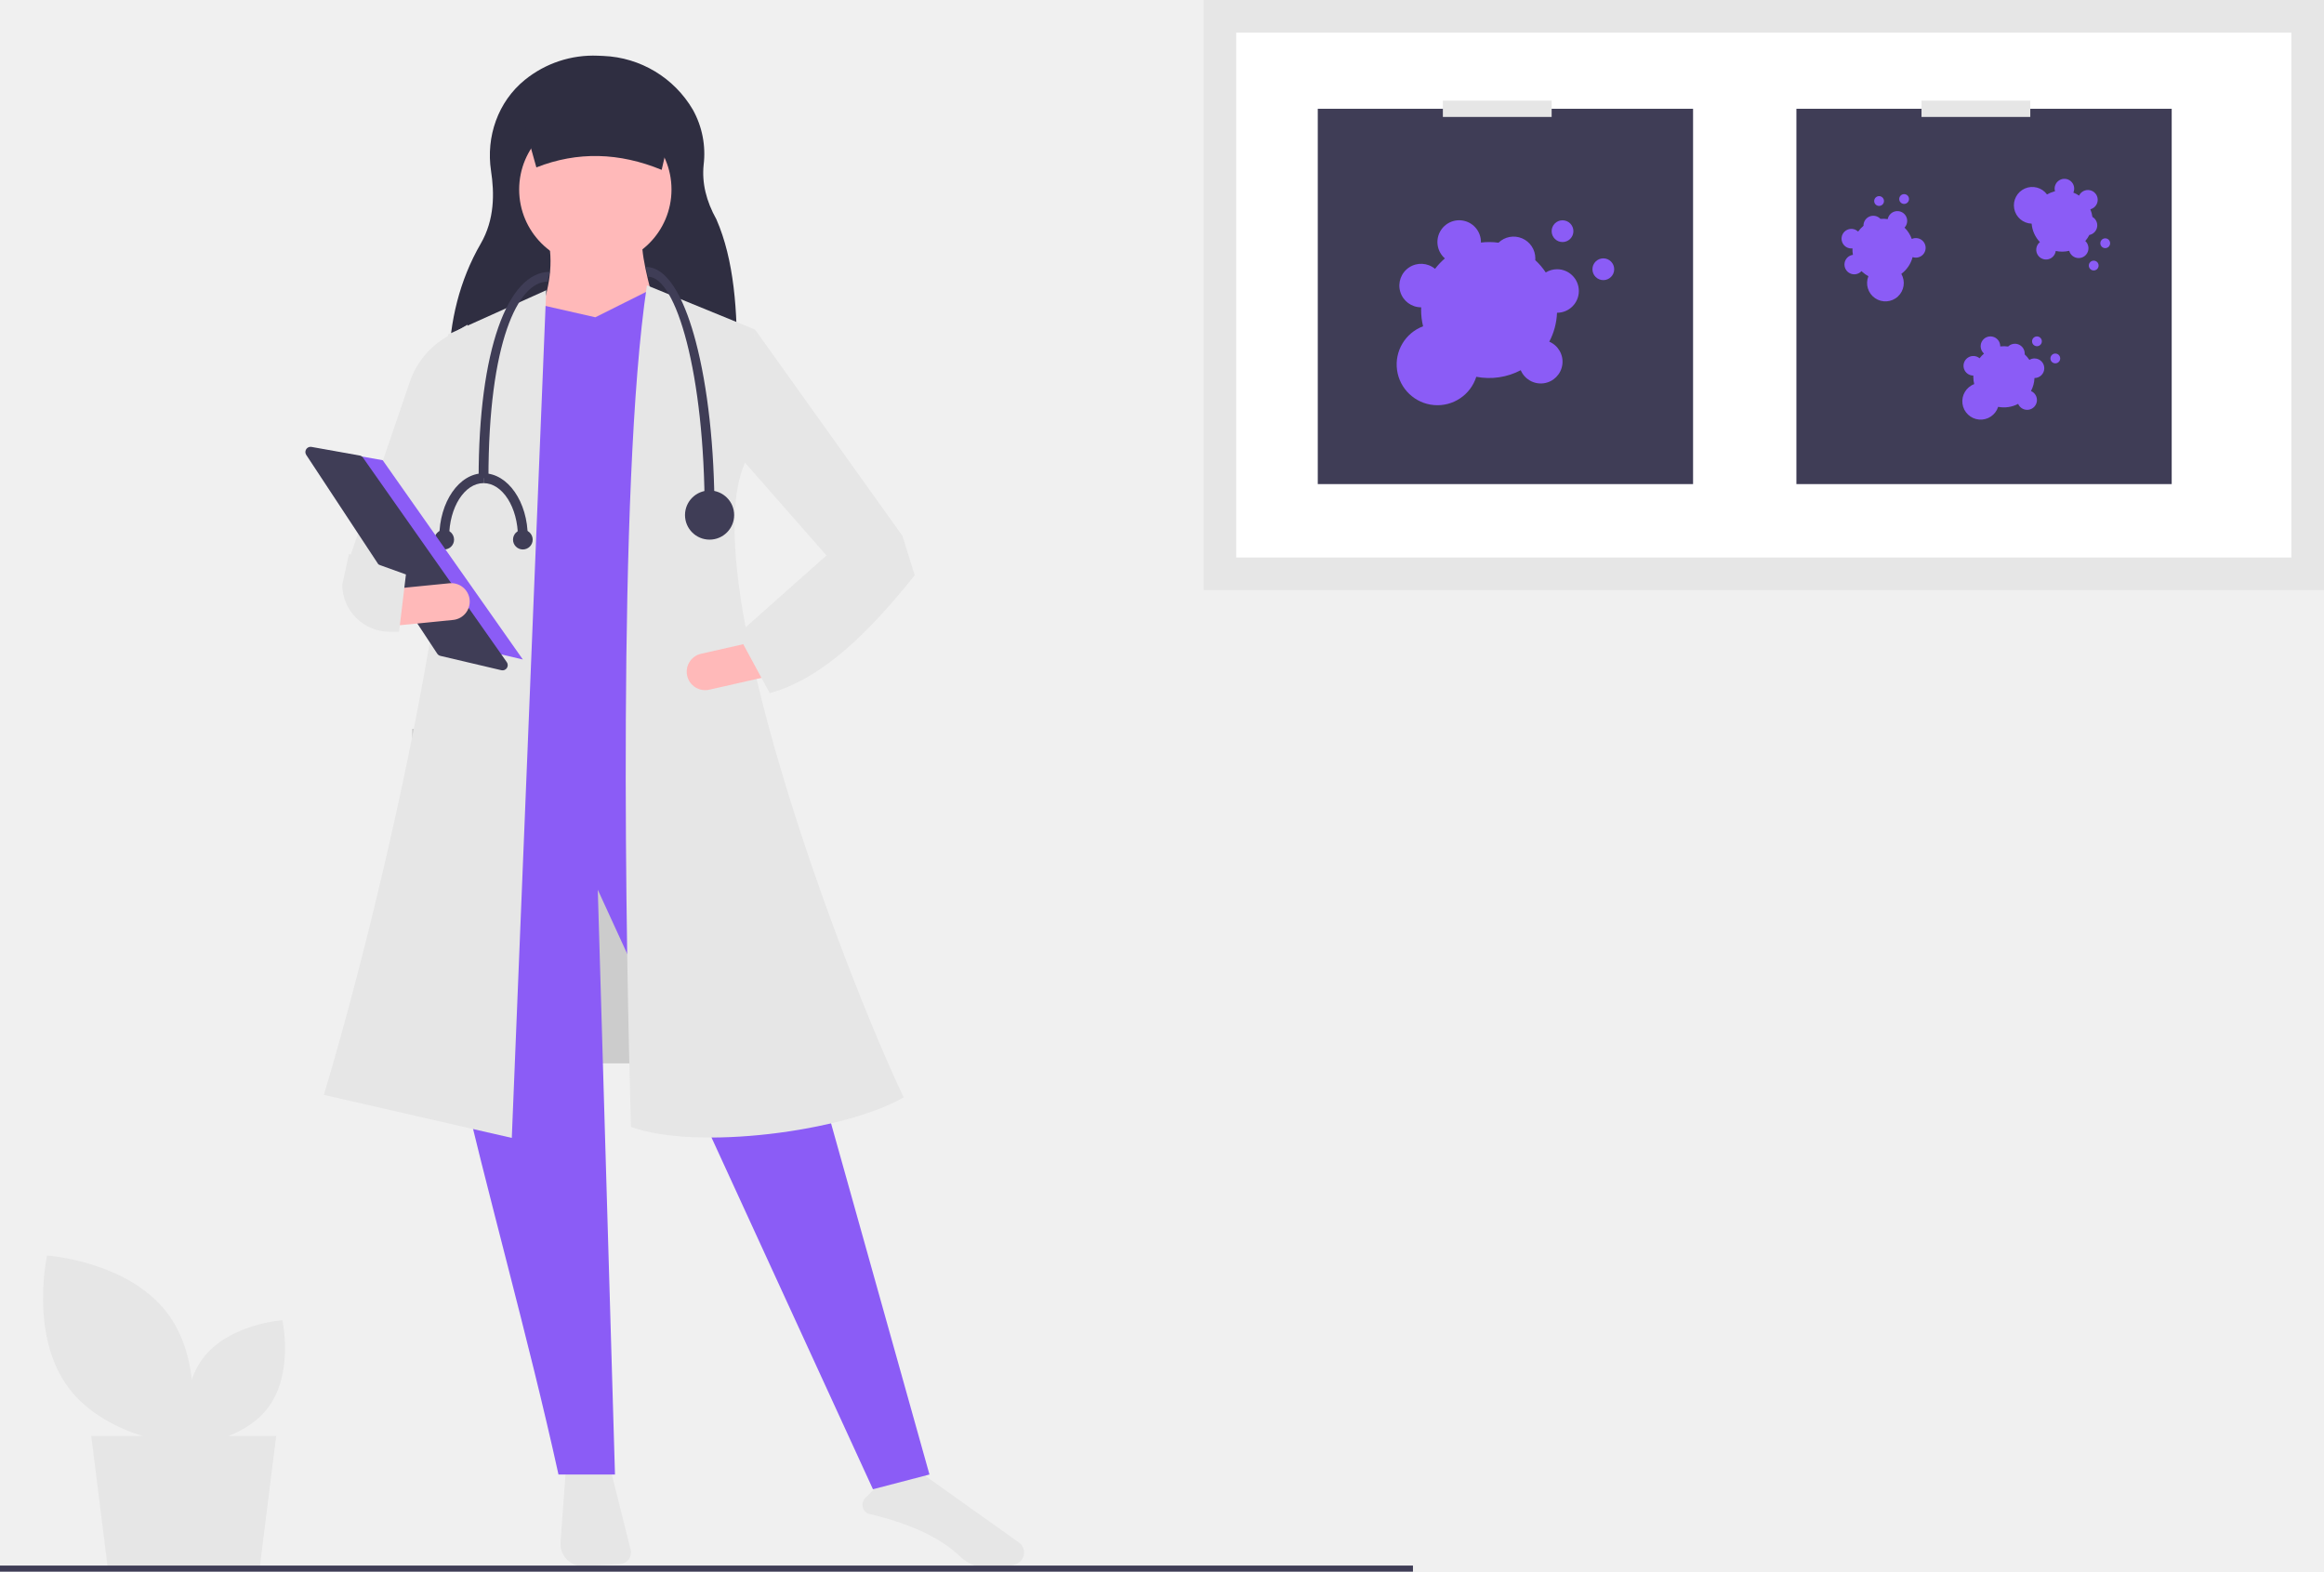
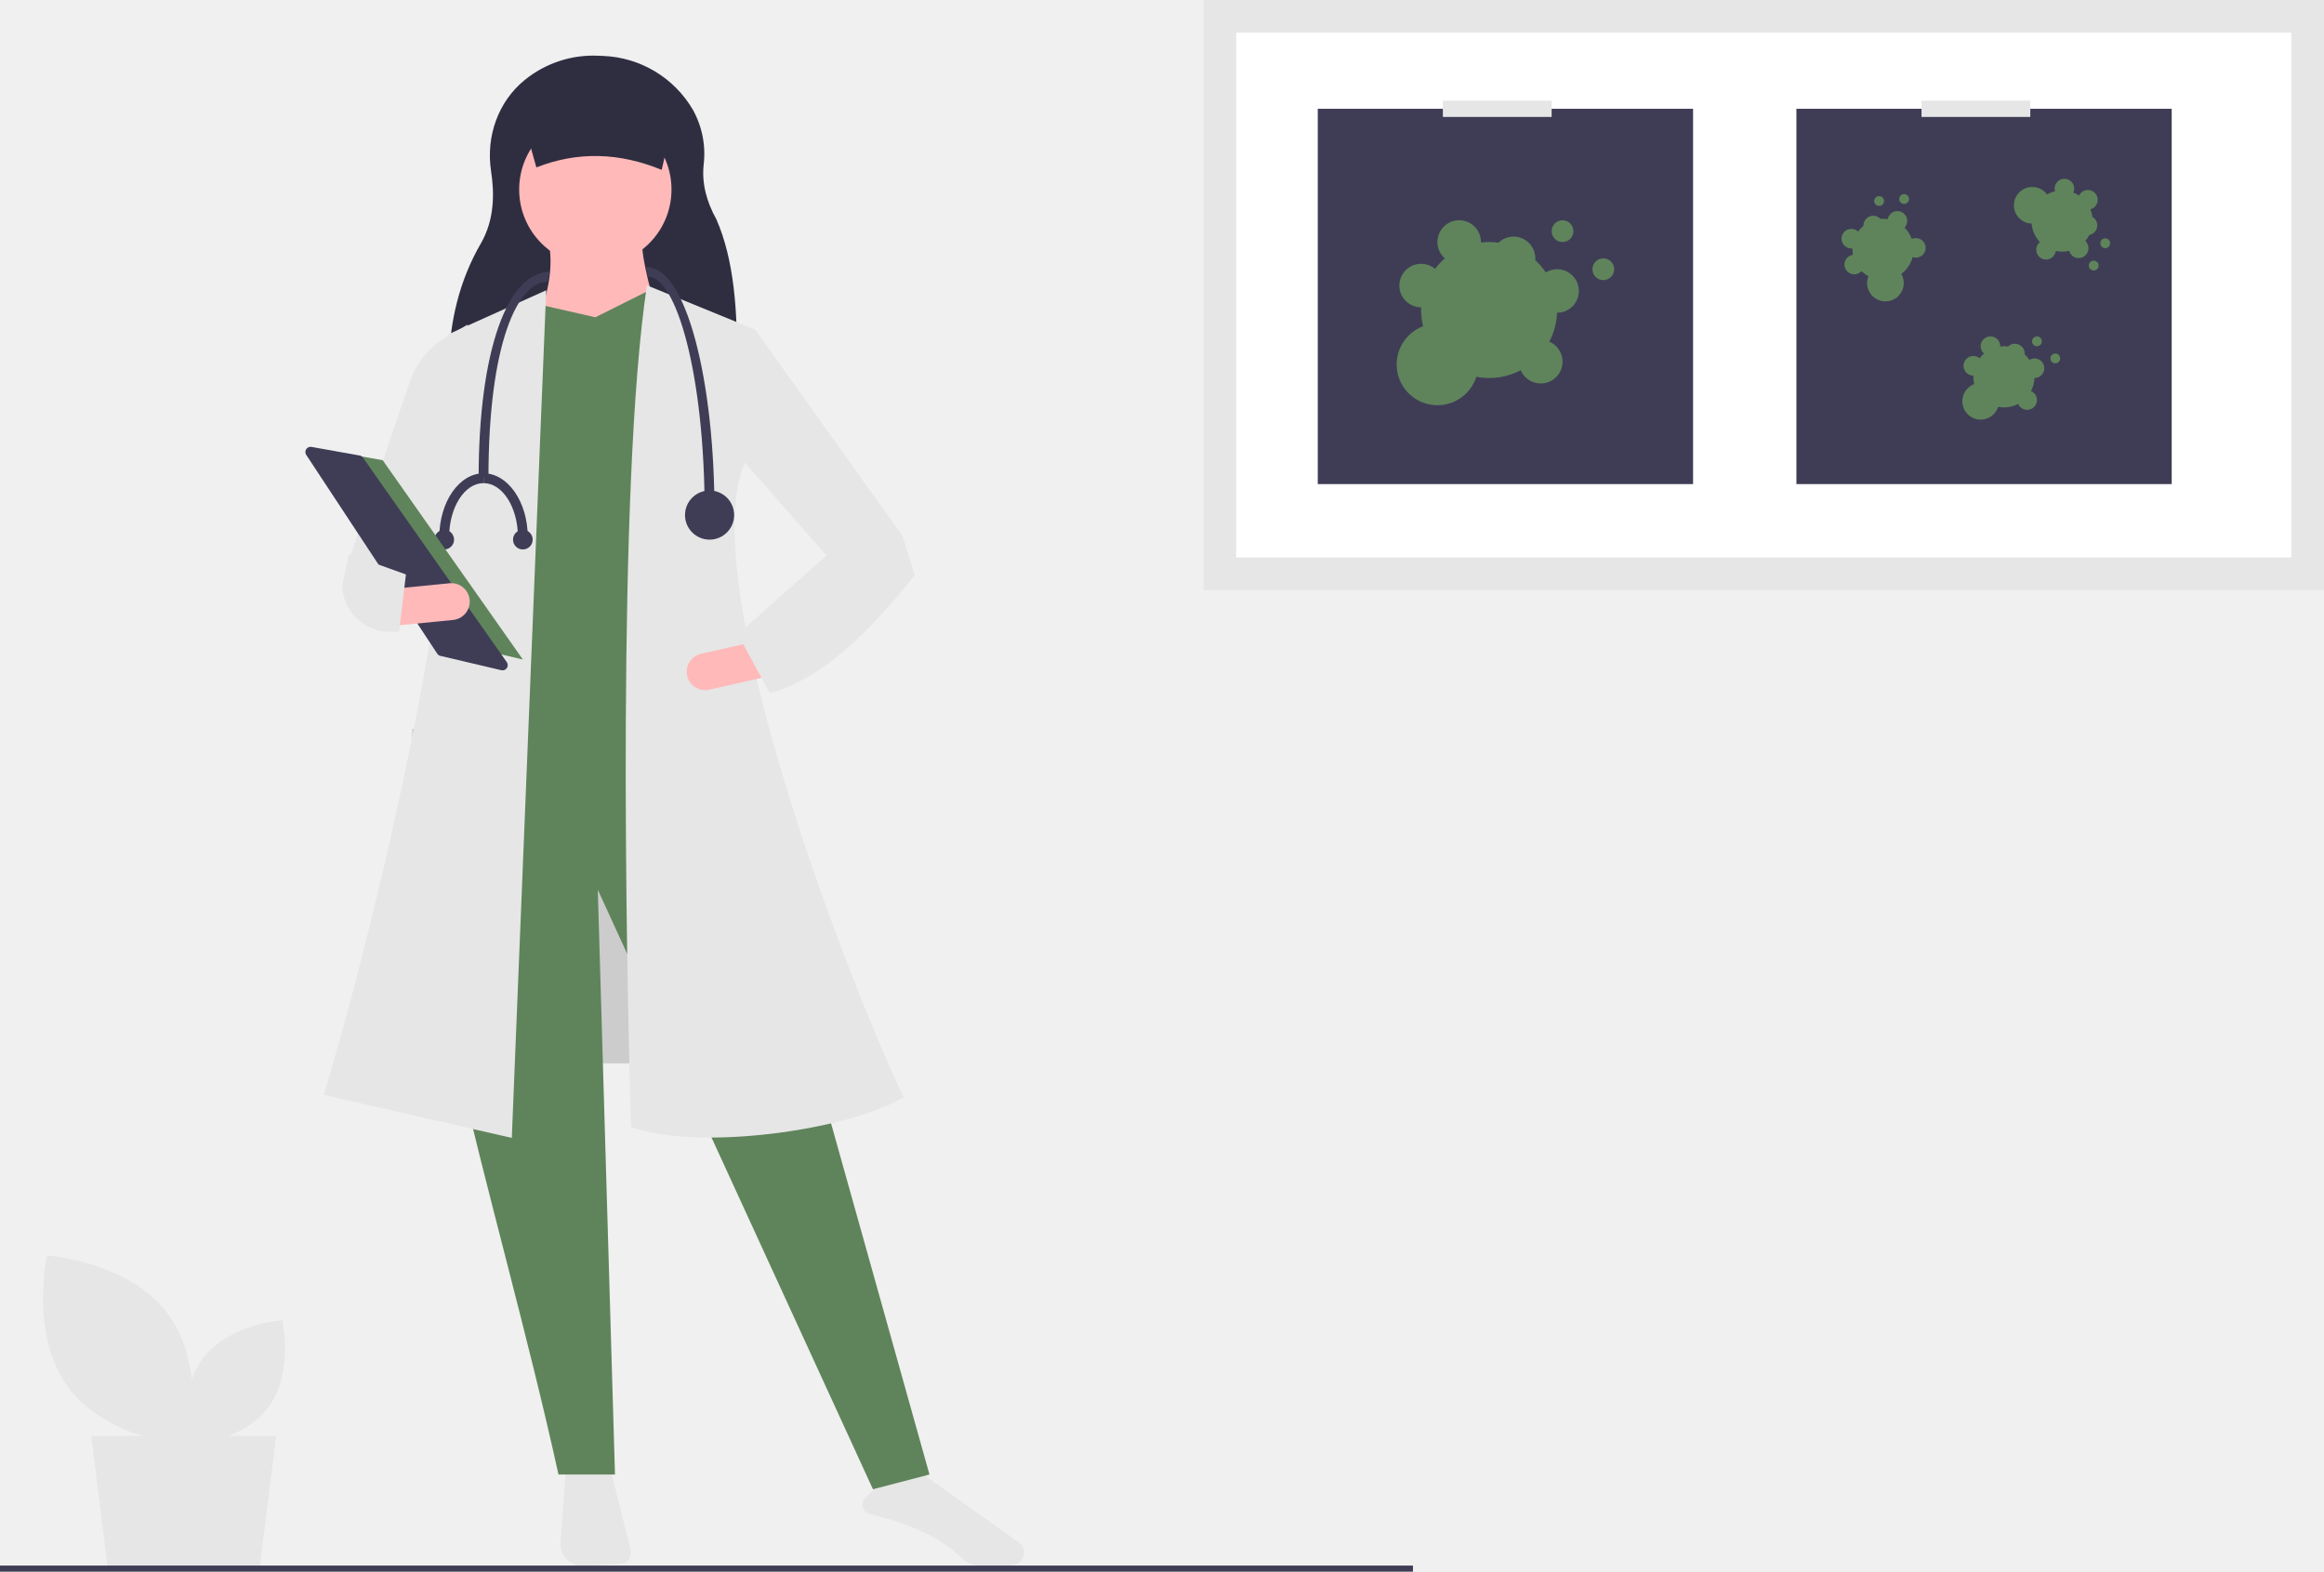
<svg xmlns="http://www.w3.org/2000/svg" id="fc98b6f9-21a0-4a6d-bd35-cd8a18cd4eab" data-name="Layer 1" width="854.557" height="577.897" viewBox="0 0 854.557 577.897">
  <rect x="151.557" y="268" width="110" height="123" fill="#ccc" />
  <polygon points="95.557 576 39.557 576 33.557 528 101.557 528 95.557 576" fill="#e6e6e6" />
  <path d="M380.729,702.284,378.839,728.119a8.224,8.224,0,0,0,8.7,8.809l13.27-.804a4.195,4.195,0,0,0,3.815-5.204L397.258,701.457Z" transform="translate(-172.7217 -161.0514)" fill="#e6e6e6" />
  <path d="M491.724,717.561c15.618,3.653,26.774,8.846,34.103,15.874a15.035,15.035,0,0,0,9.624,4.125c4.597.242,8.355-.273,11.179-1.535h0a4.43,4.43,0,0,0,2.625-3.651,4.508,4.508,0,0,0-1.888-4.167l-37.04-26.355-15.733,6.294-3.67,3.67a3.634,3.634,0,0,0,.8,5.743Z" transform="translate(-172.7217 -161.0514)" fill="#e6e6e6" />
  <path d="M443.662,295.746l-105.873-.98c.266-15.421,3.854-30.563,11.697-44.114,5.151-8.899,5.039-18.585,3.798-26.744-1.916-12.592,2.539-25.475,12.437-33.491a39.916,39.916,0,0,1,26.843-8.881l2.056.086a40.008,40.008,0,0,1,32.871,19.77,33.327,33.327,0,0,1,3.961,20.301c-.671,6.601.935,13.27,4.691,20.002C442.621,256.476,444.025,275.392,443.662,295.746Z" transform="translate(-172.7217 -161.0514)" fill="#2f2e41" />
-   <path d="M514.497,703.228l-20.779,5.421-101.184-220.436,6.324,215.015H378.079c-22.203-101.159-62.291-217.907-44.268-254.766l107.508-6.324Z" transform="translate(-172.7217 -161.0514)" fill="#8b5cf6" />
+   <path d="M514.497,703.228l-20.779,5.421-101.184-220.436,6.324,215.015H378.079c-22.203-101.159-62.291-217.907-44.268-254.766l107.508-6.324Z" transform="translate(-172.7217 -161.0514)" fill="#5f845b" />
  <circle cx="218.909" cy="69.685" r="28.006" fill="#ffb9b9" />
  <path d="M416.023,282.232l-46.075-2.71c4.515-10.364,6.319-20.344,4.517-29.813H408.796C408.718,256.979,412.336,269.556,416.023,282.232Z" transform="translate(-172.7217 -161.0514)" fill="#ffb9b9" />
-   <polygon points="272.211 289.217 171.028 296.445 181.417 117.115 199.034 112.146 218.909 116.663 238.784 106.725 251.432 111.243 272.211 289.217" fill="#8b5cf6" />
+   <polygon points="272.211 289.217 171.028 296.445 181.417 117.115 199.034 112.146 218.909 116.663 238.784 106.725 251.432 111.243 272.211 289.217" fill="#5f845b" />
  <path d="M360.914,579.458l-69.112-15.81c20.551-68.148,57.573-224.051,45.623-279.61l36.137-16.262Z" transform="translate(-172.7217 -161.0514)" fill="#e6e6e6" />
  <path d="M327.488,382.512l-26.199-16.262,22.343-65.439a30.871,30.871,0,0,1,13.494-16.028l7.527-4.358-4.517,65.95Z" transform="translate(-172.7217 -161.0514)" fill="#e6e6e6" />
  <path d="M505.011,564.552c-21.813,12.62-76.339,19.655-100.28,10.841-1.762-61.573-5.217-235.739,5.872-309.423l39.751,16.262-3.614,48.785C427.736,372.75,482.919,518.105,505.011,564.552Z" transform="translate(-172.7217 -161.0514)" fill="#e6e6e6" />
  <polygon points="329.127 213.33 304.734 205.199 272.211 168.158 277.632 121.18 331.837 197.068 329.127 213.33" fill="#e6e6e6" />
  <path d="M425.403,409.545a6.785,6.785,0,0,0,8.105,5.112l20.706-4.689-2.993-13.217-20.706,4.688a6.777,6.777,0,0,0-5.112,8.105Z" transform="translate(-172.7217 -161.0514)" fill="#ffb9b9" />
  <path d="M416.023,223.509c-15.556-6.396-30.919-6.859-46.075-.903l-6.324-22.586h57.819Z" transform="translate(-172.7217 -161.0514)" fill="#2f2e41" />
  <path d="M444.029,394.256l11.745,21.682c19.754-5.51,36.874-22.879,53.302-43.364l-4.517-14.455-28.006,7.227Z" transform="translate(-172.7217 -161.0514)" fill="#e6e6e6" />
  <path d="M435.447,349.537h-3.614c0-51.111-10.523-86.729-20.779-86.729l-.903-3.614c9.197,0,15.06,14.824,18.36,27.26C432.984,303.314,435.447,325.717,435.447,349.537Z" transform="translate(-172.7217 -161.0514)" fill="#3f3d56" />
  <path d="M352.332,336.889H348.718c0-46.809,10.596-75.888,26.199-75.888l-.903,3.614C363.221,264.615,352.332,286.963,352.332,336.889Z" transform="translate(-172.7217 -161.0514)" fill="#3f3d56" />
  <circle cx="260.918" cy="189.389" r="9.034" fill="#3f3d56" />
  <path d="M337.877,358.571h-3.614c0-12.952,7.295-23.489,16.262-23.489v3.614C343.551,338.696,337.877,347.612,337.877,358.571Z" transform="translate(-172.7217 -161.0514)" fill="#3f3d56" />
  <path d="M366.787,358.571h-3.614c0-10.959-5.674-19.875-12.648-19.875V335.082C359.492,335.082,366.787,345.619,366.787,358.571Z" transform="translate(-172.7217 -161.0514)" fill="#3f3d56" />
  <circle cx="192.258" cy="198.423" r="3.614" fill="#3f3d56" />
  <circle cx="163.348" cy="198.423" r="3.614" fill="#3f3d56" />
-   <polygon points="118.177 165.193 140.724 169.219 192.258 242.495 164.88 236.053 118.177 165.193" fill="#8b5cf6" />
+   <polygon points="118.177 165.193 140.724 169.219 192.258 242.495 164.88 236.053 118.177 165.193" fill="#5f845b" />
  <path d="M286.9,325.347a1.918,1.918,0,0,0-1.573,2.971l48.171,73.088a1.911,1.911,0,0,0,1.16.81l22.413,5.273a1.914,1.914,0,0,0,2.004-2.965L306.186,329.323a1.903,1.903,0,0,0-1.229-.783l-17.695-3.16A2.076,2.076,0,0,0,286.9,325.347Z" transform="translate(-172.7217 -161.0514)" fill="#3f3d56" />
  <path d="M316.949,377.604l1.339,13.485,21.126-2.097a6.776,6.776,0,0,0-1.338-13.485Z" transform="translate(-172.7217 -161.0514)" fill="#ffb9b9" />
  <path d="M298.578,376.042a17.427,17.427,0,0,0,17.406,17.311h3.474l2.529-21.076-20.94-7.538Z" transform="translate(-172.7217 -161.0514)" fill="#e6e6e6" />
  <rect x="442.557" width="412" height="217" fill="#e6e6e6" />
  <path d="M627.278,366.051h388v-193h-388Z" transform="translate(-172.7217 -161.0514)" fill="#fff" />
  <rect x="484.557" y="40" width="138" height="138" fill="#3f3d56" />
-   <circle cx="589.557" cy="99" r="4" fill="#8b5cf6" />
-   <circle cx="574.557" cy="85" r="4" fill="#8b5cf6" />
-   <path d="M745.278,260.051a7.95,7.95,0,0,0-4.168,1.181,25.124,25.124,0,0,0-3.865-4.536c.017-.213.033-.427.033-.645a7.994,7.994,0,0,0-13.547-5.757,24.507,24.507,0,0,0-6.463-.056c.001-.063.009-.124.009-.187a8,8,0,1,0-13.259,6.018,25.14,25.14,0,0,0-3.624,3.834,7.999,7.999,0,1,0-5.116,14.148l.025-.001c-.013.333-.025.665-.025,1.001a25.045,25.045,0,0,0,.724,5.973,14.994,14.994,0,1,0,19.569,18.578,24.971,24.971,0,0,0,16.342-2.424,8.001,8.001,0,1,0,10.492-10.492,24.857,24.857,0,0,0,2.848-10.636l.025.001a8,8,0,0,0,0-16Z" transform="translate(-172.7217 -161.0514)" fill="#8b5cf6" />
+   <circle cx="589.557" cy="99" r="4" fill="#5f845b" />
+   <circle cx="574.557" cy="85" r="4" fill="#5f845b" />
+   <path d="M745.278,260.051a7.95,7.95,0,0,0-4.168,1.181,25.124,25.124,0,0,0-3.865-4.536c.017-.213.033-.427.033-.645a7.994,7.994,0,0,0-13.547-5.757,24.507,24.507,0,0,0-6.463-.056c.001-.063.009-.124.009-.187a8,8,0,1,0-13.259,6.018,25.14,25.14,0,0,0-3.624,3.834,7.999,7.999,0,1,0-5.116,14.148l.025-.001c-.013.333-.025.665-.025,1.001a25.045,25.045,0,0,0,.724,5.973,14.994,14.994,0,1,0,19.569,18.578,24.971,24.971,0,0,0,16.342-2.424,8.001,8.001,0,1,0,10.492-10.492,24.857,24.857,0,0,0,2.848-10.636l.025.001a8,8,0,0,0,0-16Z" transform="translate(-172.7217 -161.0514)" fill="#5f845b" />
  <rect x="530.557" y="37" width="40" height="6" fill="#e6e6e6" />
  <rect x="660.557" y="40" width="138" height="138" fill="#3f3d56" />
-   <circle cx="755.757" cy="131.8" r="1.8" fill="#8b5cf6" />
-   <circle cx="749.007" cy="125.5" r="1.8" fill="#8b5cf6" />
-   <path d="M920.828,292.851a3.577,3.577,0,0,0-1.876.531,11.306,11.306,0,0,0-1.739-2.041c.008-.096.015-.192.015-.29a3.597,3.597,0,0,0-6.096-2.591,11.028,11.028,0,0,0-2.908-.025c.001-.028.004-.056.004-.084a3.6,3.6,0,1,0-5.967,2.708,11.313,11.313,0,0,0-1.631,1.725,3.6,3.6,0,1,0-2.302,6.367l.011-.001c-.006.15-.011.299-.011.451a11.271,11.271,0,0,0,.326,2.688,6.747,6.747,0,1,0,8.806,8.36,11.237,11.237,0,0,0,7.354-1.091,3.6,3.6,0,1,0,4.721-4.721,11.186,11.186,0,0,0,1.282-4.786l.011.001a3.6,3.6,0,0,0,0-7.2Z" transform="translate(-172.7217 -161.0514)" fill="#8b5cf6" />
-   <circle cx="769.878" cy="97.642" r="1.8" fill="#8b5cf6" />
-   <circle cx="774.113" cy="89.437" r="1.8" fill="#8b5cf6" />
-   <path d="M940.526,251.33a3.578,3.578,0,0,0-1.02-1.661,11.306,11.306,0,0,0,1.493-2.227c.095-.019.189-.038.283-.065a3.597,3.597,0,0,0,.841-6.57,11.028,11.028,0,0,0-.764-2.806c.027-.007.055-.011.082-.019a3.6,3.6,0,1,0-4.224-5.009,11.313,11.313,0,0,0-2.103-1.102,3.6,3.6,0,1,0-6.752-.49l.004.011c-.146.035-.291.07-.437.111a11.27,11.27,0,0,0-2.499,1.042,6.747,6.747,0,1,0-5.66,10.743,11.237,11.237,0,0,0,3.044,6.783,3.6,3.6,0,1,0,5.824,3.265,11.186,11.186,0,0,0,4.954-.064l.003.011a3.6,3.6,0,1,0,6.93-1.952Z" transform="translate(-172.7217 -161.0514)" fill="#8b5cf6" />
-   <circle cx="700.162" cy="73.181" r="1.8" fill="#8b5cf6" />
-   <circle cx="690.958" cy="73.919" r="1.8" fill="#8b5cf6" />
-   <path d="M867.726,239.883a3.578,3.578,0,0,0-.872,1.743,11.306,11.306,0,0,0-2.68-.092c-.066-.07-.132-.14-.205-.207a3.597,3.597,0,0,0-6.023,2.755,11.028,11.028,0,0,0-1.98,2.131c-.02-.02-.038-.041-.059-.06a3.6,3.6,0,1,0-2.023,6.232,11.314,11.314,0,0,0,.174,2.368,3.6,3.6,0,1,0,3.15,5.993l.007-.009c.107.105.213.21.325.312a11.27,11.27,0,0,0,2.205,1.572,6.747,6.747,0,1,0,12.111-.867,11.237,11.237,0,0,0,4.153-6.167,3.6,3.6,0,1,0-.304-6.67,11.186,11.186,0,0,0-2.671-4.173l.008-.008a3.6,3.6,0,1,0-5.317-4.854Z" transform="translate(-172.7217 -161.0514)" fill="#8b5cf6" />
+   <circle cx="755.757" cy="131.8" r="1.8" fill="#5f845b" />
+   <circle cx="749.007" cy="125.5" r="1.8" fill="#5f845b" />
+   <path d="M920.828,292.851a3.577,3.577,0,0,0-1.876.531,11.306,11.306,0,0,0-1.739-2.041c.008-.096.015-.192.015-.29a3.597,3.597,0,0,0-6.096-2.591,11.028,11.028,0,0,0-2.908-.025c.001-.028.004-.056.004-.084a3.6,3.6,0,1,0-5.967,2.708,11.313,11.313,0,0,0-1.631,1.725,3.6,3.6,0,1,0-2.302,6.367l.011-.001c-.006.15-.011.299-.011.451a11.271,11.271,0,0,0,.326,2.688,6.747,6.747,0,1,0,8.806,8.36,11.237,11.237,0,0,0,7.354-1.091,3.6,3.6,0,1,0,4.721-4.721,11.186,11.186,0,0,0,1.282-4.786l.011.001a3.6,3.6,0,0,0,0-7.2Z" transform="translate(-172.7217 -161.0514)" fill="#5f845b" />
+   <circle cx="769.878" cy="97.642" r="1.8" fill="#5f845b" />
+   <circle cx="774.113" cy="89.437" r="1.8" fill="#5f845b" />
+   <path d="M940.526,251.33a3.578,3.578,0,0,0-1.02-1.661,11.306,11.306,0,0,0,1.493-2.227c.095-.019.189-.038.283-.065a3.597,3.597,0,0,0,.841-6.57,11.028,11.028,0,0,0-.764-2.806c.027-.007.055-.011.082-.019a3.6,3.6,0,1,0-4.224-5.009,11.313,11.313,0,0,0-2.103-1.102,3.6,3.6,0,1,0-6.752-.49l.004.011c-.146.035-.291.07-.437.111a11.27,11.27,0,0,0-2.499,1.042,6.747,6.747,0,1,0-5.66,10.743,11.237,11.237,0,0,0,3.044,6.783,3.6,3.6,0,1,0,5.824,3.265,11.186,11.186,0,0,0,4.954-.064l.003.011a3.6,3.6,0,1,0,6.93-1.952Z" transform="translate(-172.7217 -161.0514)" fill="#5f845b" />
+   <circle cx="700.162" cy="73.181" r="1.8" fill="#5f845b" />
+   <circle cx="690.958" cy="73.919" r="1.8" fill="#5f845b" />
+   <path d="M867.726,239.883a3.578,3.578,0,0,0-.872,1.743,11.306,11.306,0,0,0-2.68-.092c-.066-.07-.132-.14-.205-.207a3.597,3.597,0,0,0-6.023,2.755,11.028,11.028,0,0,0-1.98,2.131c-.02-.02-.038-.041-.059-.06a3.6,3.6,0,1,0-2.023,6.232,11.314,11.314,0,0,0,.174,2.368,3.6,3.6,0,1,0,3.15,5.993l.007-.009c.107.105.213.21.325.312a11.27,11.27,0,0,0,2.205,1.572,6.747,6.747,0,1,0,12.111-.867,11.237,11.237,0,0,0,4.153-6.167,3.6,3.6,0,1,0-.304-6.67,11.186,11.186,0,0,0-2.671-4.173l.008-.008a3.6,3.6,0,1,0-5.317-4.854Z" transform="translate(-172.7217 -161.0514)" fill="#5f845b" />
  <rect x="706.557" y="37" width="40" height="6" fill="#e6e6e6" />
  <path d="M197.898,671.294c14.42,19.311,44.352,21.344,44.352,21.344s6.554-29.277-7.866-48.588-44.352-21.344-44.352-21.344S183.478,651.983,197.898,671.294Z" transform="translate(-172.7217 -161.0514)" fill="#e6e6e6" />
  <path d="M271.355,678.554c-9.515,12.743-29.267,14.084-29.267,14.084s-4.324-19.319,5.191-32.062,29.267-14.084,29.267-14.084S280.87,665.811,271.355,678.554Z" transform="translate(-172.7217 -161.0514)" fill="#e6e6e6" />
  <rect y="575.657" width="519.557" height="2.241" fill="#3f3d56" />
</svg>
